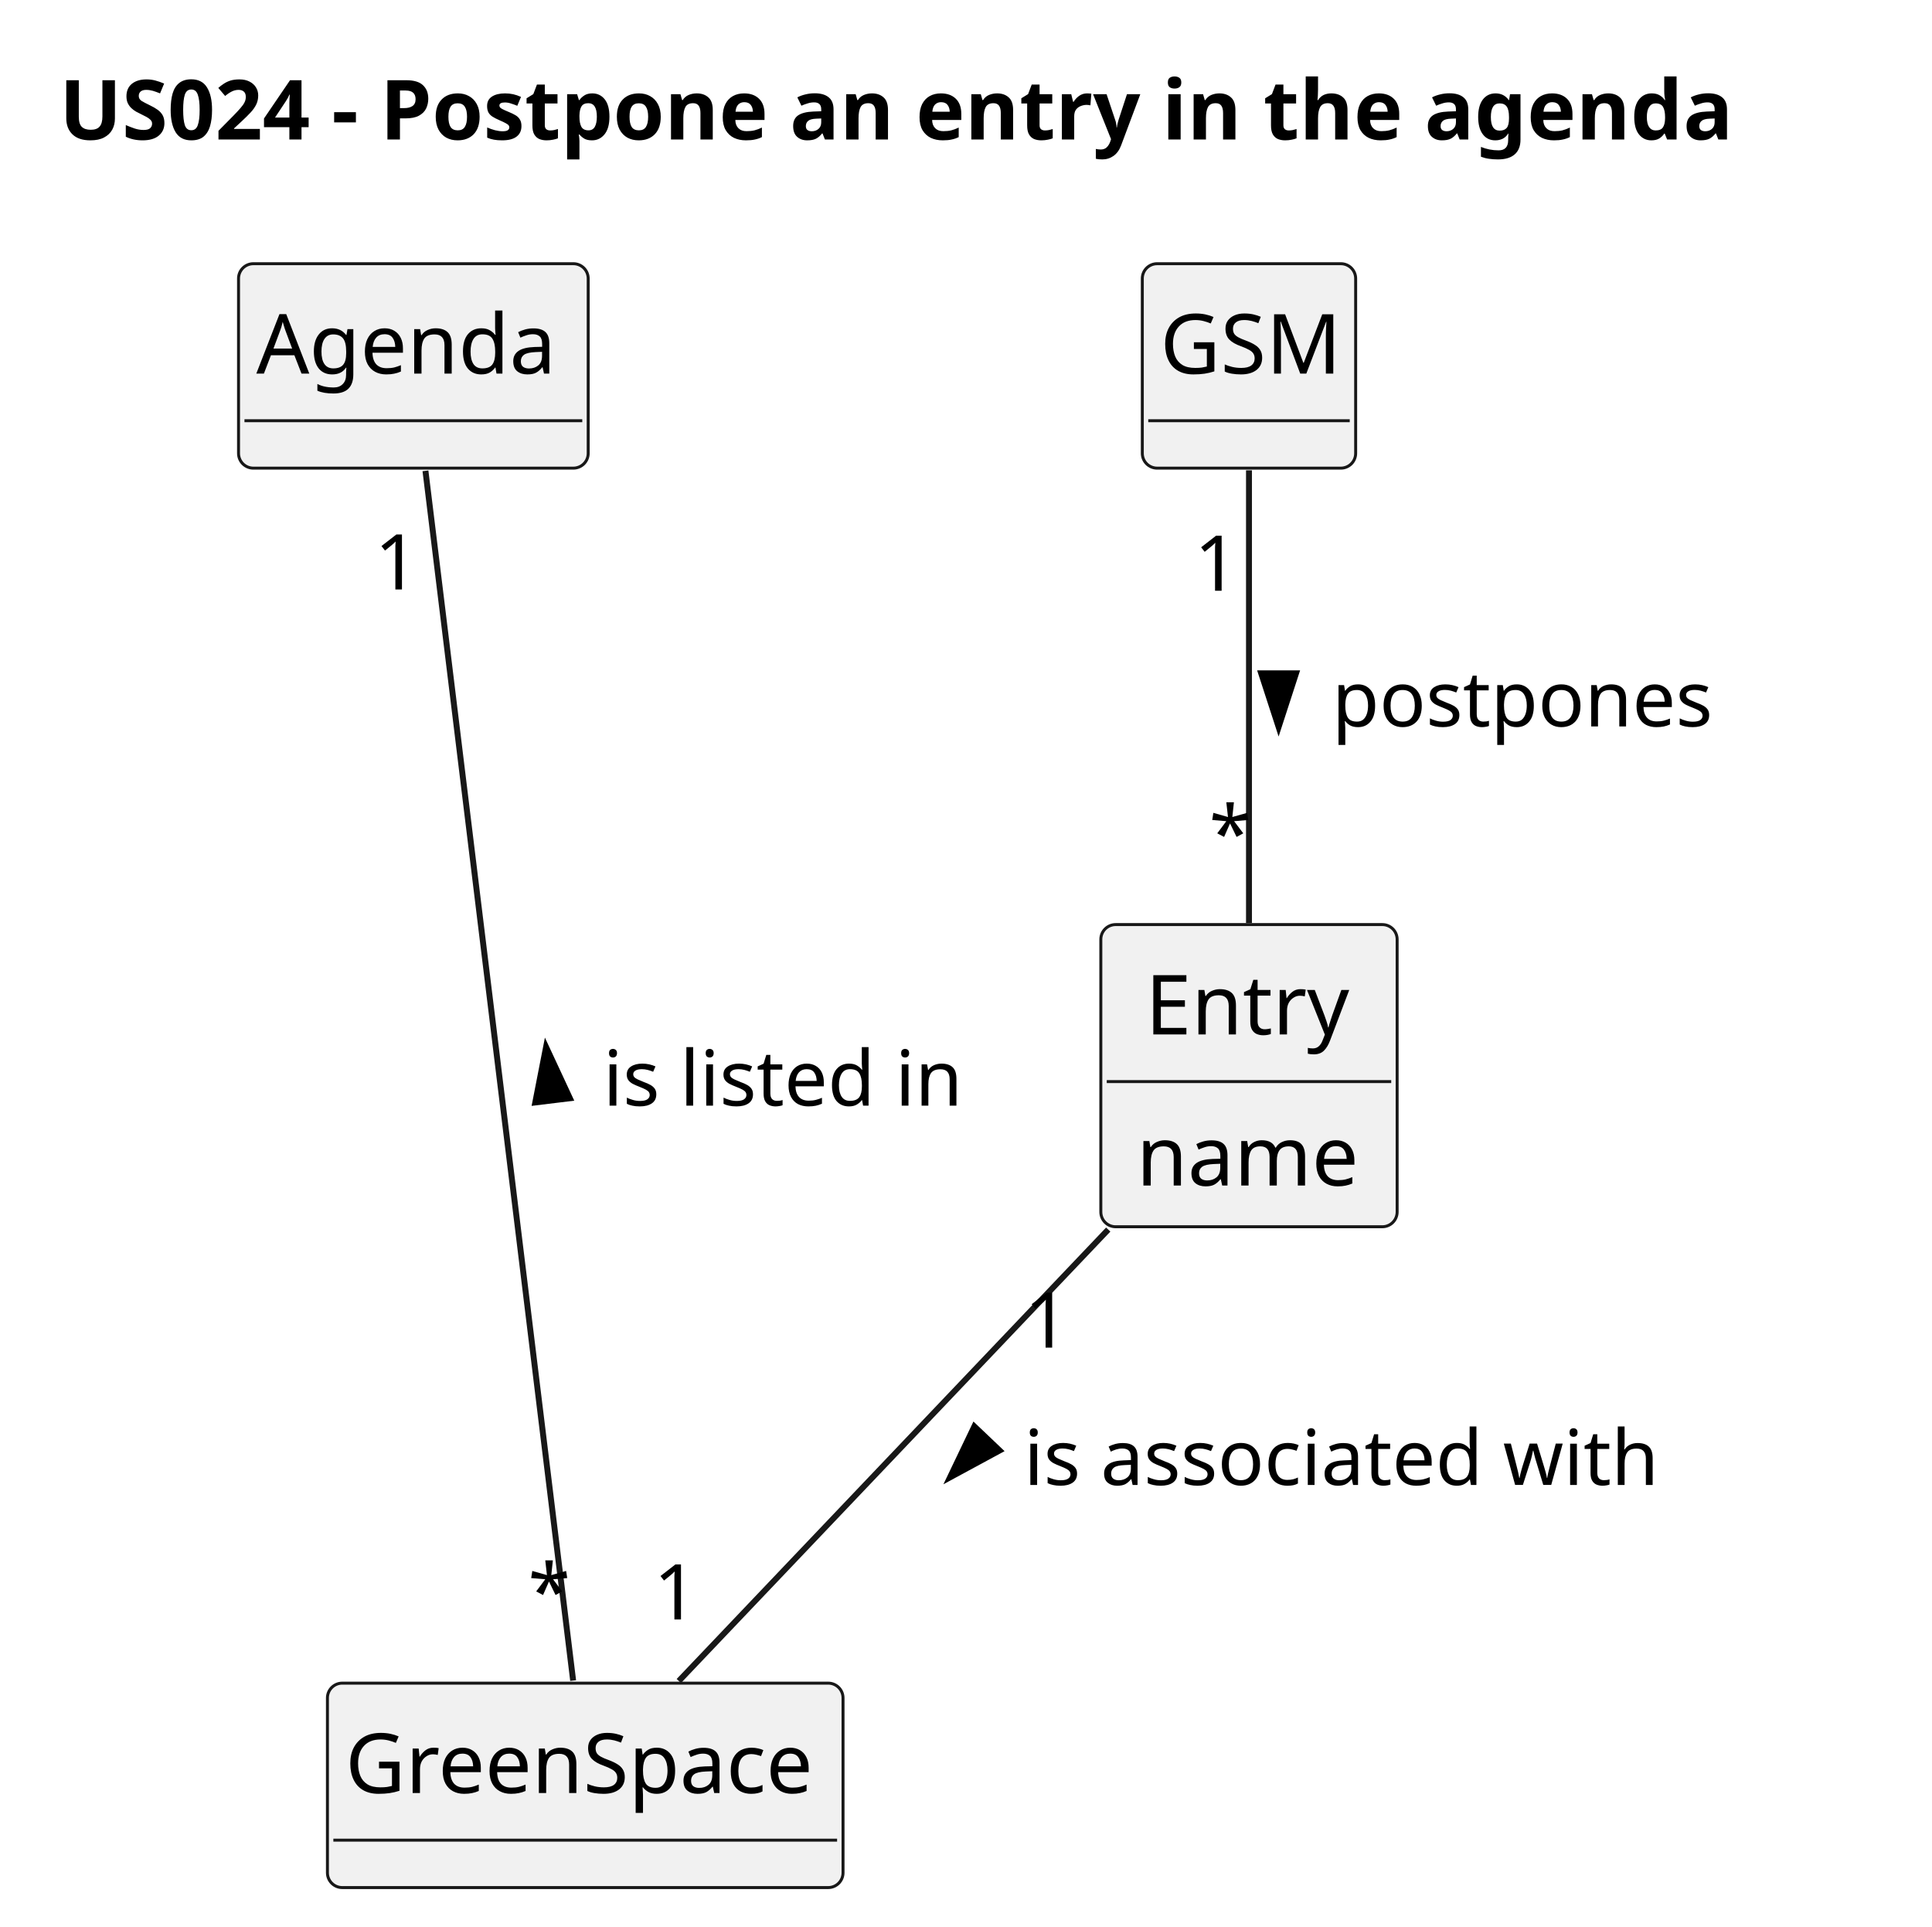
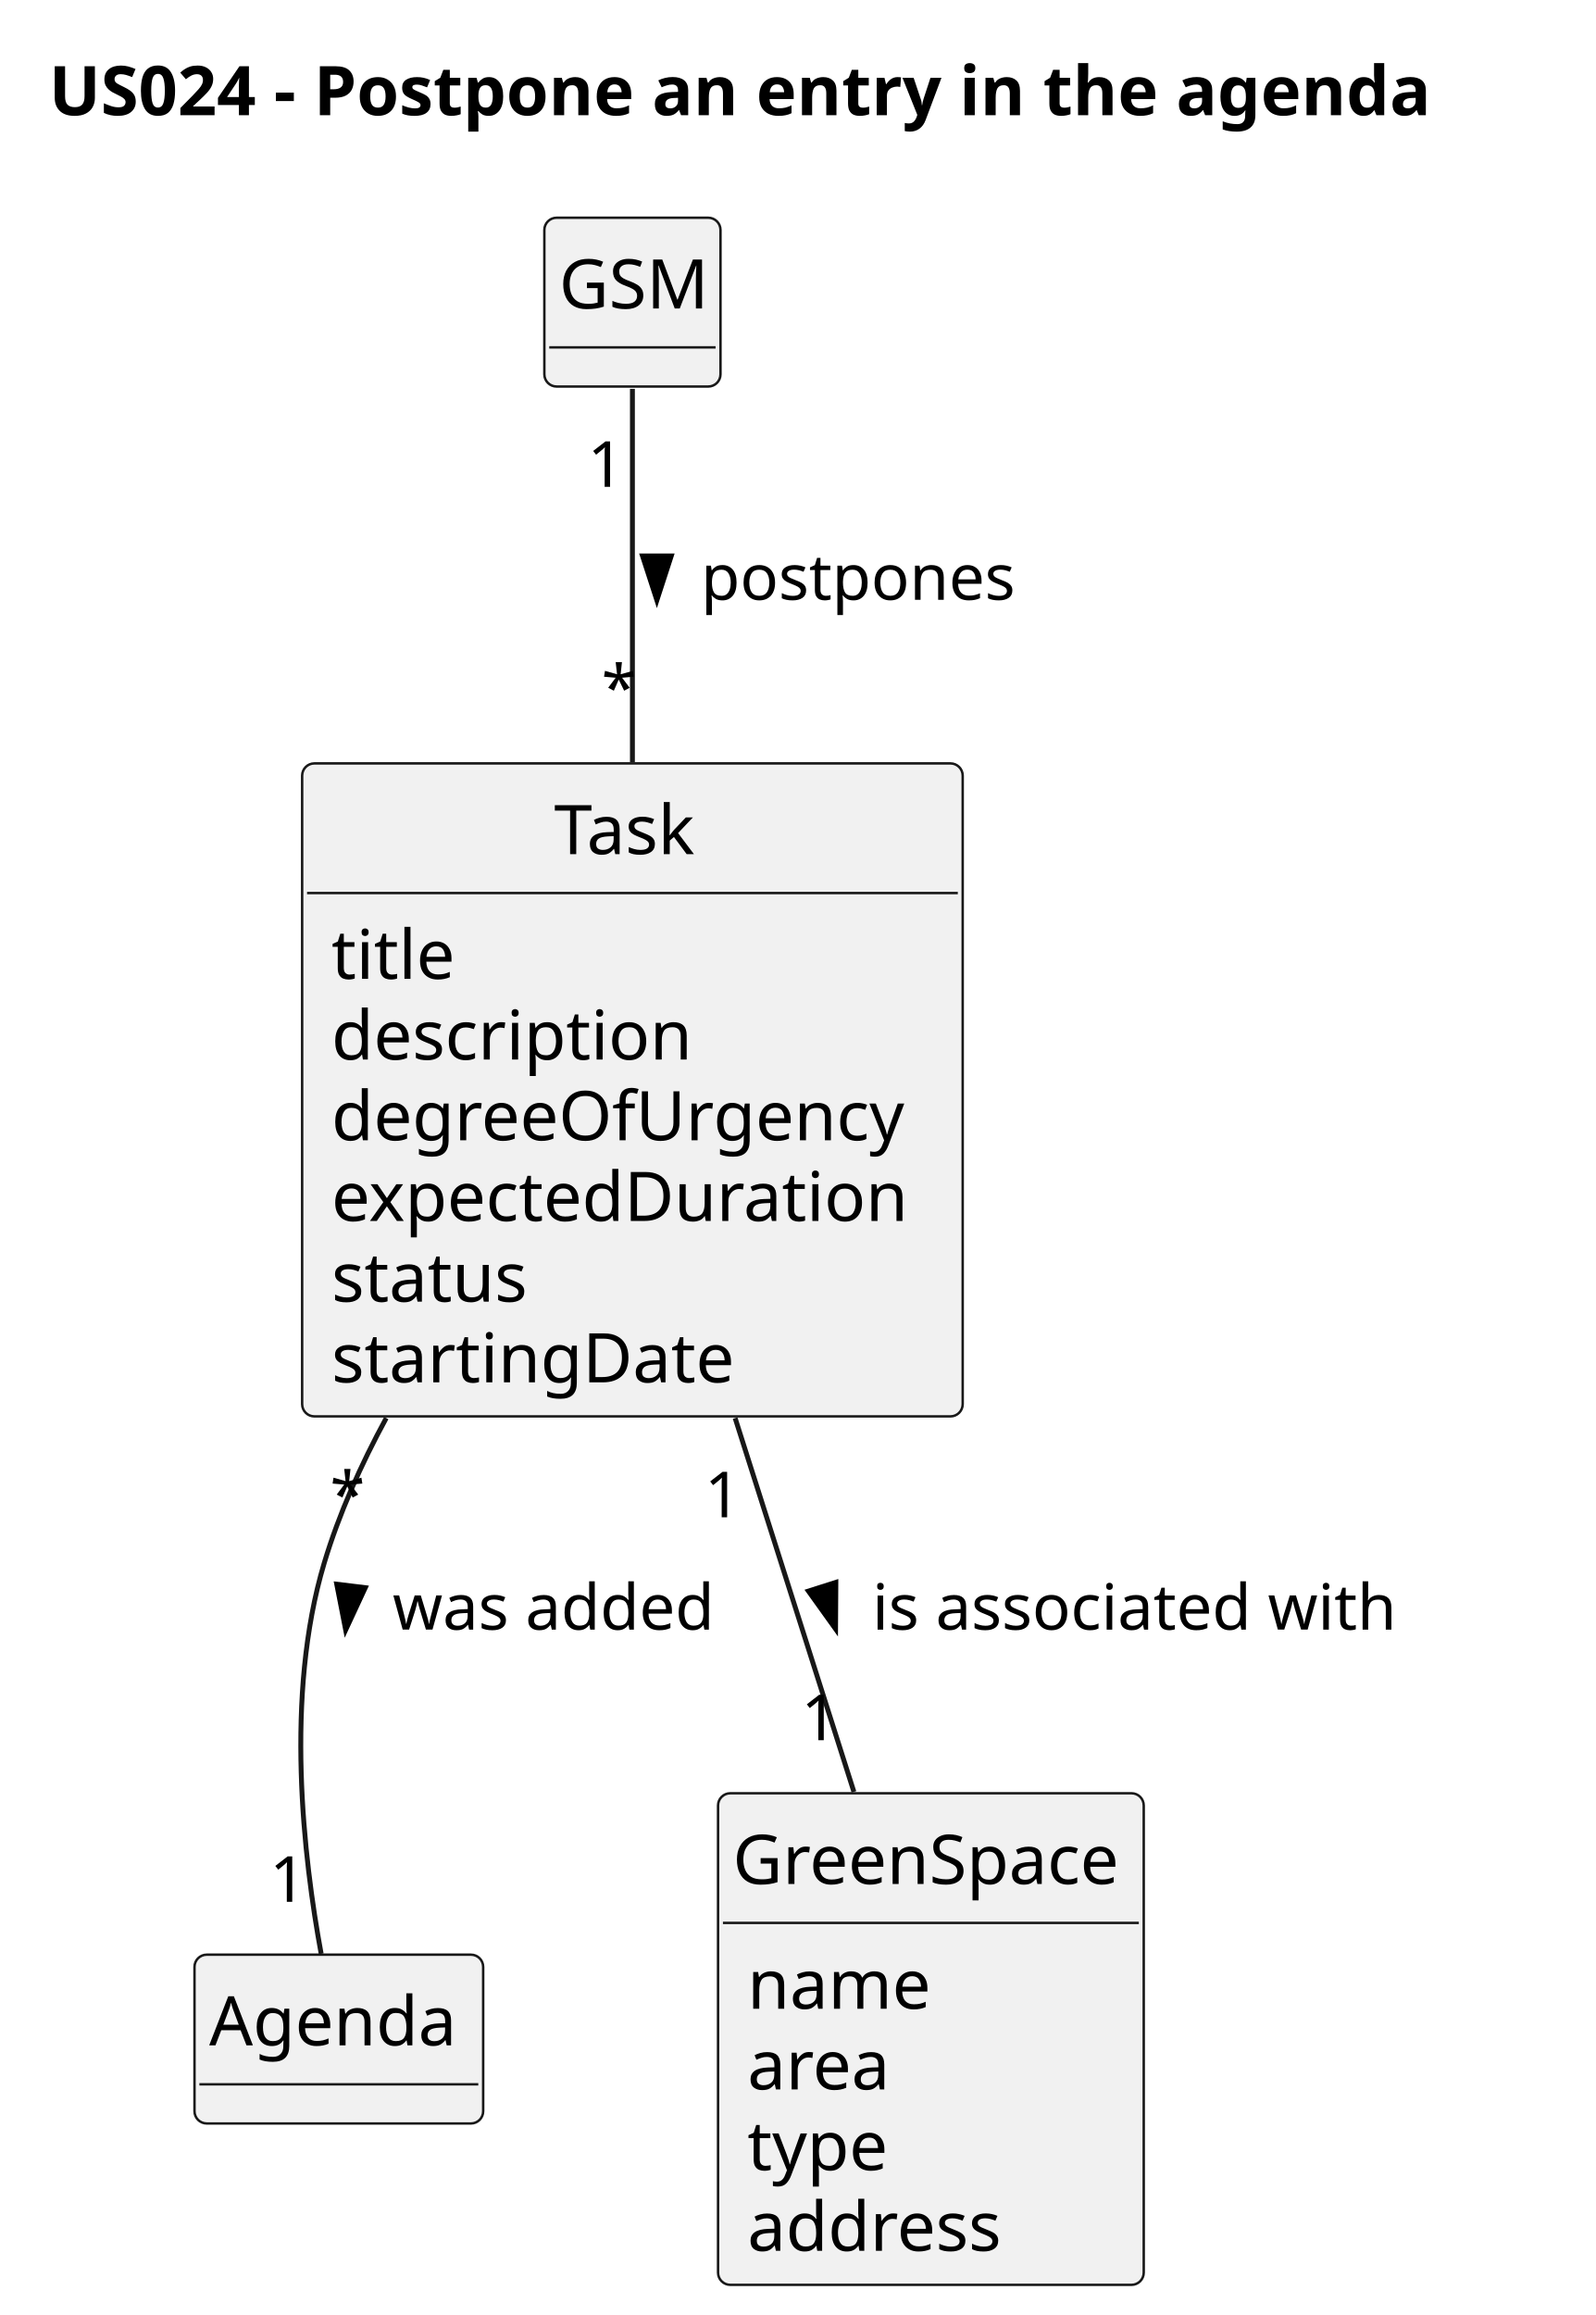
- <svg xmlns="http://www.w3.org/2000/svg" contentStyleType="text/css" height="325px" preserveAspectRatio="none" style="width:326px;height:325px;background:#FFFFFF;" version="1.1" viewBox="0 0 326 325" width="326px" zoomAndPan="magnify">
+ <svg xmlns="http://www.w3.org/2000/svg" contentStyleType="text/css" height="473px" preserveAspectRatio="none" style="width:326px;height:473px;background:#FFFFFF;" version="1.1" viewBox="0 0 326 473" width="326px" zoomAndPan="magnify">
  <defs />
  <g>
    <text fill="#000000" font-family="sans-serif" font-size="14" font-weight="bold" lengthAdjust="spacing" textLength="298" x="10" y="23.535">US024 - Postpone an entry in the agenda</text>
    <g id="elem_Agenda">
-       <rect codeLine="14" fill="#F1F1F1" height="34.488" id="Agenda" rx="2.5" ry="2.5" style="stroke:#181818;stroke-width:0.5;" width="59" x="40.25" y="44.488" />
-       <text fill="#000000" font-family="sans-serif" font-size="14" lengthAdjust="spacing" textLength="53" x="43.25" y="63.023">Agenda</text>
-       <line style="stroke:#181818;stroke-width:0.5;" x1="41.25" x2="98.25" y1="70.977" y2="70.977" />
+       <rect codeLine="14" fill="#F1F1F1" height="34.488" id="Agenda" rx="2.5" ry="2.5" style="stroke:#181818;stroke-width:0.5;" width="59" x="39.75" y="399.378" />
+       <text fill="#000000" font-family="sans-serif" font-size="14" lengthAdjust="spacing" textLength="53" x="42.75" y="417.913">Agenda</text>
+       <line style="stroke:#181818;stroke-width:0.5;" x1="40.75" x2="97.75" y1="425.867" y2="425.867" />
    </g>
-     <g id="elem_Entry">
-       <rect codeLine="17" fill="#F1F1F1" height="50.977" id="Entry" rx="2.5" ry="2.5" style="stroke:#181818;stroke-width:0.5;" width="50" x="185.75" y="155.978" />
-       <text fill="#000000" font-family="sans-serif" font-size="14" lengthAdjust="spacing" textLength="35" x="193.25" y="174.513">Entry</text>
-       <line style="stroke:#181818;stroke-width:0.5;" x1="186.75" x2="234.75" y1="182.467" y2="182.467" />
-       <text fill="#000000" font-family="sans-serif" font-size="14" lengthAdjust="spacing" textLength="38" x="191.75" y="200.002">name</text>
+     <g id="elem_Task">
+       <rect codeLine="17" fill="#F1F1F1" height="133.418" id="Task" rx="2.5" ry="2.5" style="stroke:#181818;stroke-width:0.5;" width="135" x="61.75" y="155.978" />
+       <text fill="#000000" font-family="sans-serif" font-size="14" lengthAdjust="spacing" textLength="32" x="113.25" y="174.513">Task</text>
+       <line style="stroke:#181818;stroke-width:0.5;" x1="62.75" x2="195.75" y1="182.467" y2="182.467" />
+       <text fill="#000000" font-family="sans-serif" font-size="14" lengthAdjust="spacing" textLength="26" x="67.75" y="200.002">title</text>
+       <text fill="#000000" font-family="sans-serif" font-size="14" lengthAdjust="spacing" textLength="77" x="67.75" y="216.49">description</text>
+       <text fill="#000000" font-family="sans-serif" font-size="14" lengthAdjust="spacing" textLength="120" x="67.75" y="232.978">degreeOfUrgency</text>
+       <text fill="#000000" font-family="sans-serif" font-size="14" lengthAdjust="spacing" textLength="123" x="67.75" y="249.467">expectedDuration</text>
+       <text fill="#000000" font-family="sans-serif" font-size="14" lengthAdjust="spacing" textLength="41" x="67.75" y="265.955">status</text>
+       <text fill="#000000" font-family="sans-serif" font-size="14" lengthAdjust="spacing" textLength="84" x="67.75" y="282.443">startingDate</text>
    </g>
    <g id="elem_GSM">
-       <rect codeLine="21" fill="#F1F1F1" height="34.488" id="GSM" rx="2.5" ry="2.5" style="stroke:#181818;stroke-width:0.5;" width="36" x="192.75" y="44.488" />
-       <text fill="#000000" font-family="sans-serif" font-size="14" lengthAdjust="spacing" textLength="30" x="195.75" y="63.023">GSM</text>
-       <line style="stroke:#181818;stroke-width:0.5;" x1="193.75" x2="227.75" y1="70.977" y2="70.977" />
+       <rect codeLine="26" fill="#F1F1F1" height="34.488" id="GSM" rx="2.5" ry="2.5" style="stroke:#181818;stroke-width:0.5;" width="36" x="111.25" y="44.488" />
+       <text fill="#000000" font-family="sans-serif" font-size="14" lengthAdjust="spacing" textLength="30" x="114.25" y="63.023">GSM</text>
+       <line style="stroke:#181818;stroke-width:0.5;" x1="112.25" x2="146.25" y1="70.977" y2="70.977" />
    </g>
    <g id="elem_GreenSpace">
-       <rect codeLine="24" fill="#F1F1F1" height="34.488" id="GreenSpace" rx="2.5" ry="2.5" style="stroke:#181818;stroke-width:0.5;" width="87" x="55.25" y="283.948" />
-       <text fill="#000000" font-family="sans-serif" font-size="14" lengthAdjust="spacing" textLength="81" x="58.25" y="302.483">GreenSpace</text>
-       <line style="stroke:#181818;stroke-width:0.5;" x1="56.25" x2="141.25" y1="310.437" y2="310.437" />
+       <rect codeLine="29" fill="#F1F1F1" height="100.441" id="GreenSpace" rx="2.5" ry="2.5" style="stroke:#181818;stroke-width:0.5;" width="87" x="146.75" y="366.398" />
+       <text fill="#000000" font-family="sans-serif" font-size="14" lengthAdjust="spacing" textLength="81" x="149.75" y="384.933">GreenSpace</text>
+       <line style="stroke:#181818;stroke-width:0.5;" x1="147.75" x2="232.75" y1="392.887" y2="392.887" />
+       <text fill="#000000" font-family="sans-serif" font-size="14" lengthAdjust="spacing" textLength="38" x="152.75" y="410.422">name</text>
+       <text fill="#000000" font-family="sans-serif" font-size="14" lengthAdjust="spacing" textLength="30" x="152.75" y="426.91">area</text>
+       <text fill="#000000" font-family="sans-serif" font-size="14" lengthAdjust="spacing" textLength="29" x="152.75" y="443.398">type</text>
+       <text fill="#000000" font-family="sans-serif" font-size="14" lengthAdjust="spacing" textLength="54" x="152.75" y="459.887">address</text>
    </g>
-     <g id="link_Agenda_GreenSpace">
-       <path codeLine="28" d="M71.79,79.428 C77.11,123.028 91.39,239.938 96.71,283.518 " fill="none" id="Agenda-GreenSpace" style="stroke:#181818;stroke-width:1.0;" />
-       <polygon fill="#000000" points="92.144,176.65,90.323,185.985,96.157,185.273,92.144,176.65" style="stroke:#000000;stroke-width:1.0;" />
-       <text fill="#000000" font-family="sans-serif" font-size="13" lengthAdjust="spacing" textLength="66" x="101.75" y="186.527">is listed in</text>
-       <text fill="#000000" font-family="sans-serif" font-size="13" lengthAdjust="spacing" textLength="8" x="63.214" y="99.444">1</text>
-       <text fill="#000000" font-family="sans-serif" font-size="13" lengthAdjust="spacing" textLength="6" x="89.103" y="273.112">*</text>
+     <g id="link_Task_Agenda">
+       <path codeLine="37" d="M78.94,289.738 C73.75,299.278 69.28,309.298 66.25,319.398 C58.14,346.458 62.05,379.718 65.64,399.208 " fill="none" id="Task-Agenda" style="stroke:#181818;stroke-width:1.0;" />
+       <polygon fill="#000000" points="70.647,333.017,74.655,324.392,68.82,323.683,70.647,333.017" style="stroke:#000000;stroke-width:1.0;" />
+       <text fill="#000000" font-family="sans-serif" font-size="13" lengthAdjust="spacing" textLength="66" x="80.25" y="332.967">was added</text>
+       <text fill="#000000" font-family="sans-serif" font-size="13" lengthAdjust="spacing" textLength="6" x="67.442" y="310.011">*</text>
+       <text fill="#000000" font-family="sans-serif" font-size="13" lengthAdjust="spacing" textLength="8" x="55.119" y="388.575">1</text>
    </g>
-     <g id="link_Entry_GreenSpace">
-       <path codeLine="29" d="M187,207.428 C165.17,230.378 133.41,263.758 114.54,283.588 " fill="none" id="Entry-GreenSpace" style="stroke:#181818;stroke-width:1.0;" />
-       <polygon fill="#000000" points="160.304,249.226,168.667,244.699,164.409,240.647,160.304,249.226" style="stroke:#000000;stroke-width:1.0;" />
-       <text fill="#000000" font-family="sans-serif" font-size="13" lengthAdjust="spacing" textLength="113" x="172.75" y="250.517">is associated with</text>
-       <text fill="#000000" font-family="sans-serif" font-size="13" lengthAdjust="spacing" textLength="8" x="172.93" y="227.35">1</text>
-       <text fill="#000000" font-family="sans-serif" font-size="13" lengthAdjust="spacing" textLength="8" x="110.298" y="273.204">1</text>
+     <g id="link_Task_GreenSpace">
+       <path codeLine="38" d="M150.24,289.738 C158.2,314.788 167.12,342.858 174.52,366.118 " fill="none" id="Task-GreenSpace" style="stroke:#181818;stroke-width:1.0;" />
+       <polygon fill="#000000" points="170.765,332.819,170.825,323.308,165.224,325.089,170.765,332.819" style="stroke:#000000;stroke-width:1.0;" />
+       <text fill="#000000" font-family="sans-serif" font-size="13" lengthAdjust="spacing" textLength="113" x="178.25" y="332.967">is associated with</text>
+       <text fill="#000000" font-family="sans-serif" font-size="13" lengthAdjust="spacing" textLength="8" x="143.992" y="310.011">1</text>
+       <text fill="#000000" font-family="sans-serif" font-size="13" lengthAdjust="spacing" textLength="8" x="163.745" y="355.552">1</text>
    </g>
-     <g id="link_GSM_Entry">
-       <path codeLine="30" d="M210.75,79.348 C210.75,99.248 210.75,132.768 210.75,155.718 " fill="none" id="GSM-Entry" style="stroke:#181818;stroke-width:1.0;" />
-       <polygon fill="#000000" points="215.75,122.634,218.689,113.588,212.811,113.588,215.75,122.634" style="stroke:#000000;stroke-width:1.0;" />
-       <text fill="#000000" font-family="sans-serif" font-size="13" lengthAdjust="spacing" textLength="66" x="224.75" y="122.547">postpones</text>
-       <text fill="#000000" font-family="sans-serif" font-size="13" lengthAdjust="spacing" textLength="8" x="201.525" y="99.656">1</text>
-       <text fill="#000000" font-family="sans-serif" font-size="13" lengthAdjust="spacing" textLength="6" x="204.019" y="145.22">*</text>
+     <g id="link_GSM_Task">
+       <path codeLine="39" d="M129.25,79.448 C129.25,97.618 129.25,127.818 129.25,155.718 " fill="none" id="GSM-Task" style="stroke:#181818;stroke-width:1.0;" />
+       <polygon fill="#000000" points="134.25,122.634,137.189,113.588,131.311,113.588,134.25,122.634" style="stroke:#000000;stroke-width:1.0;" />
+       <text fill="#000000" font-family="sans-serif" font-size="13" lengthAdjust="spacing" textLength="66" x="143.25" y="122.547">postpones</text>
+       <text fill="#000000" font-family="sans-serif" font-size="13" lengthAdjust="spacing" textLength="8" x="120.075" y="99.469">1</text>
+       <text fill="#000000" font-family="sans-serif" font-size="13" lengthAdjust="spacing" textLength="6" x="122.922" y="145.159">*</text>
    </g>
  </g>
</svg>
